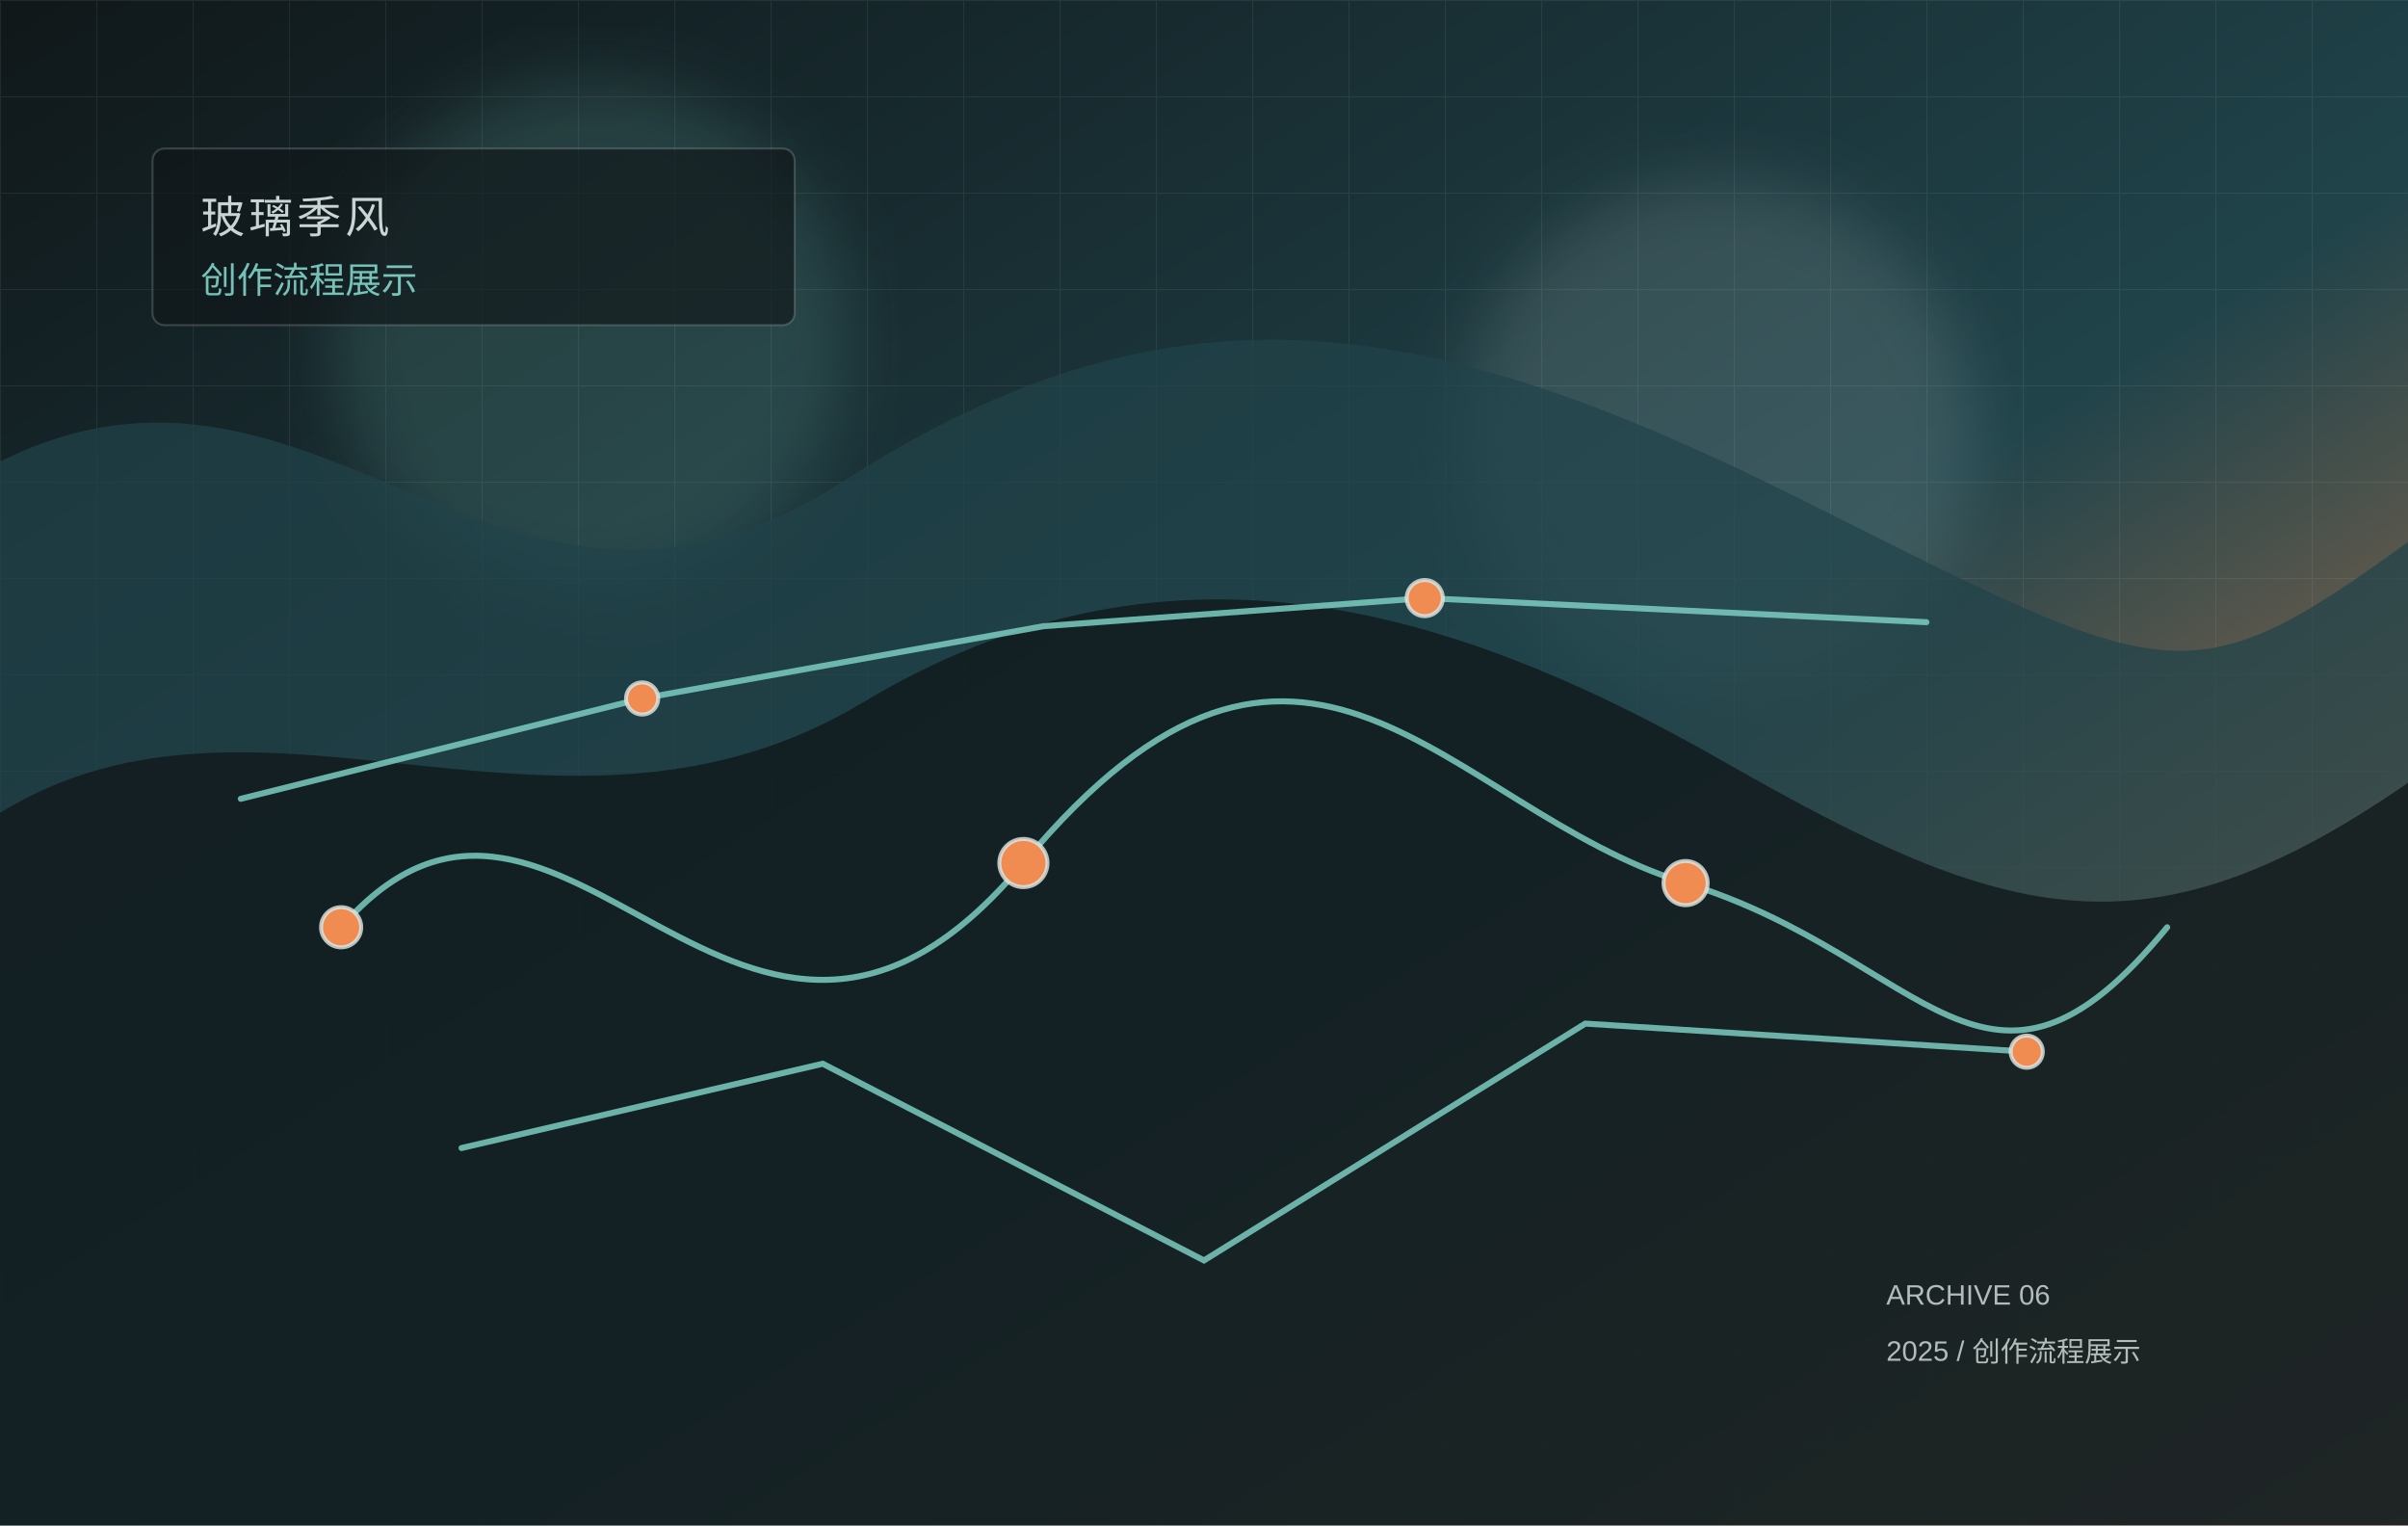
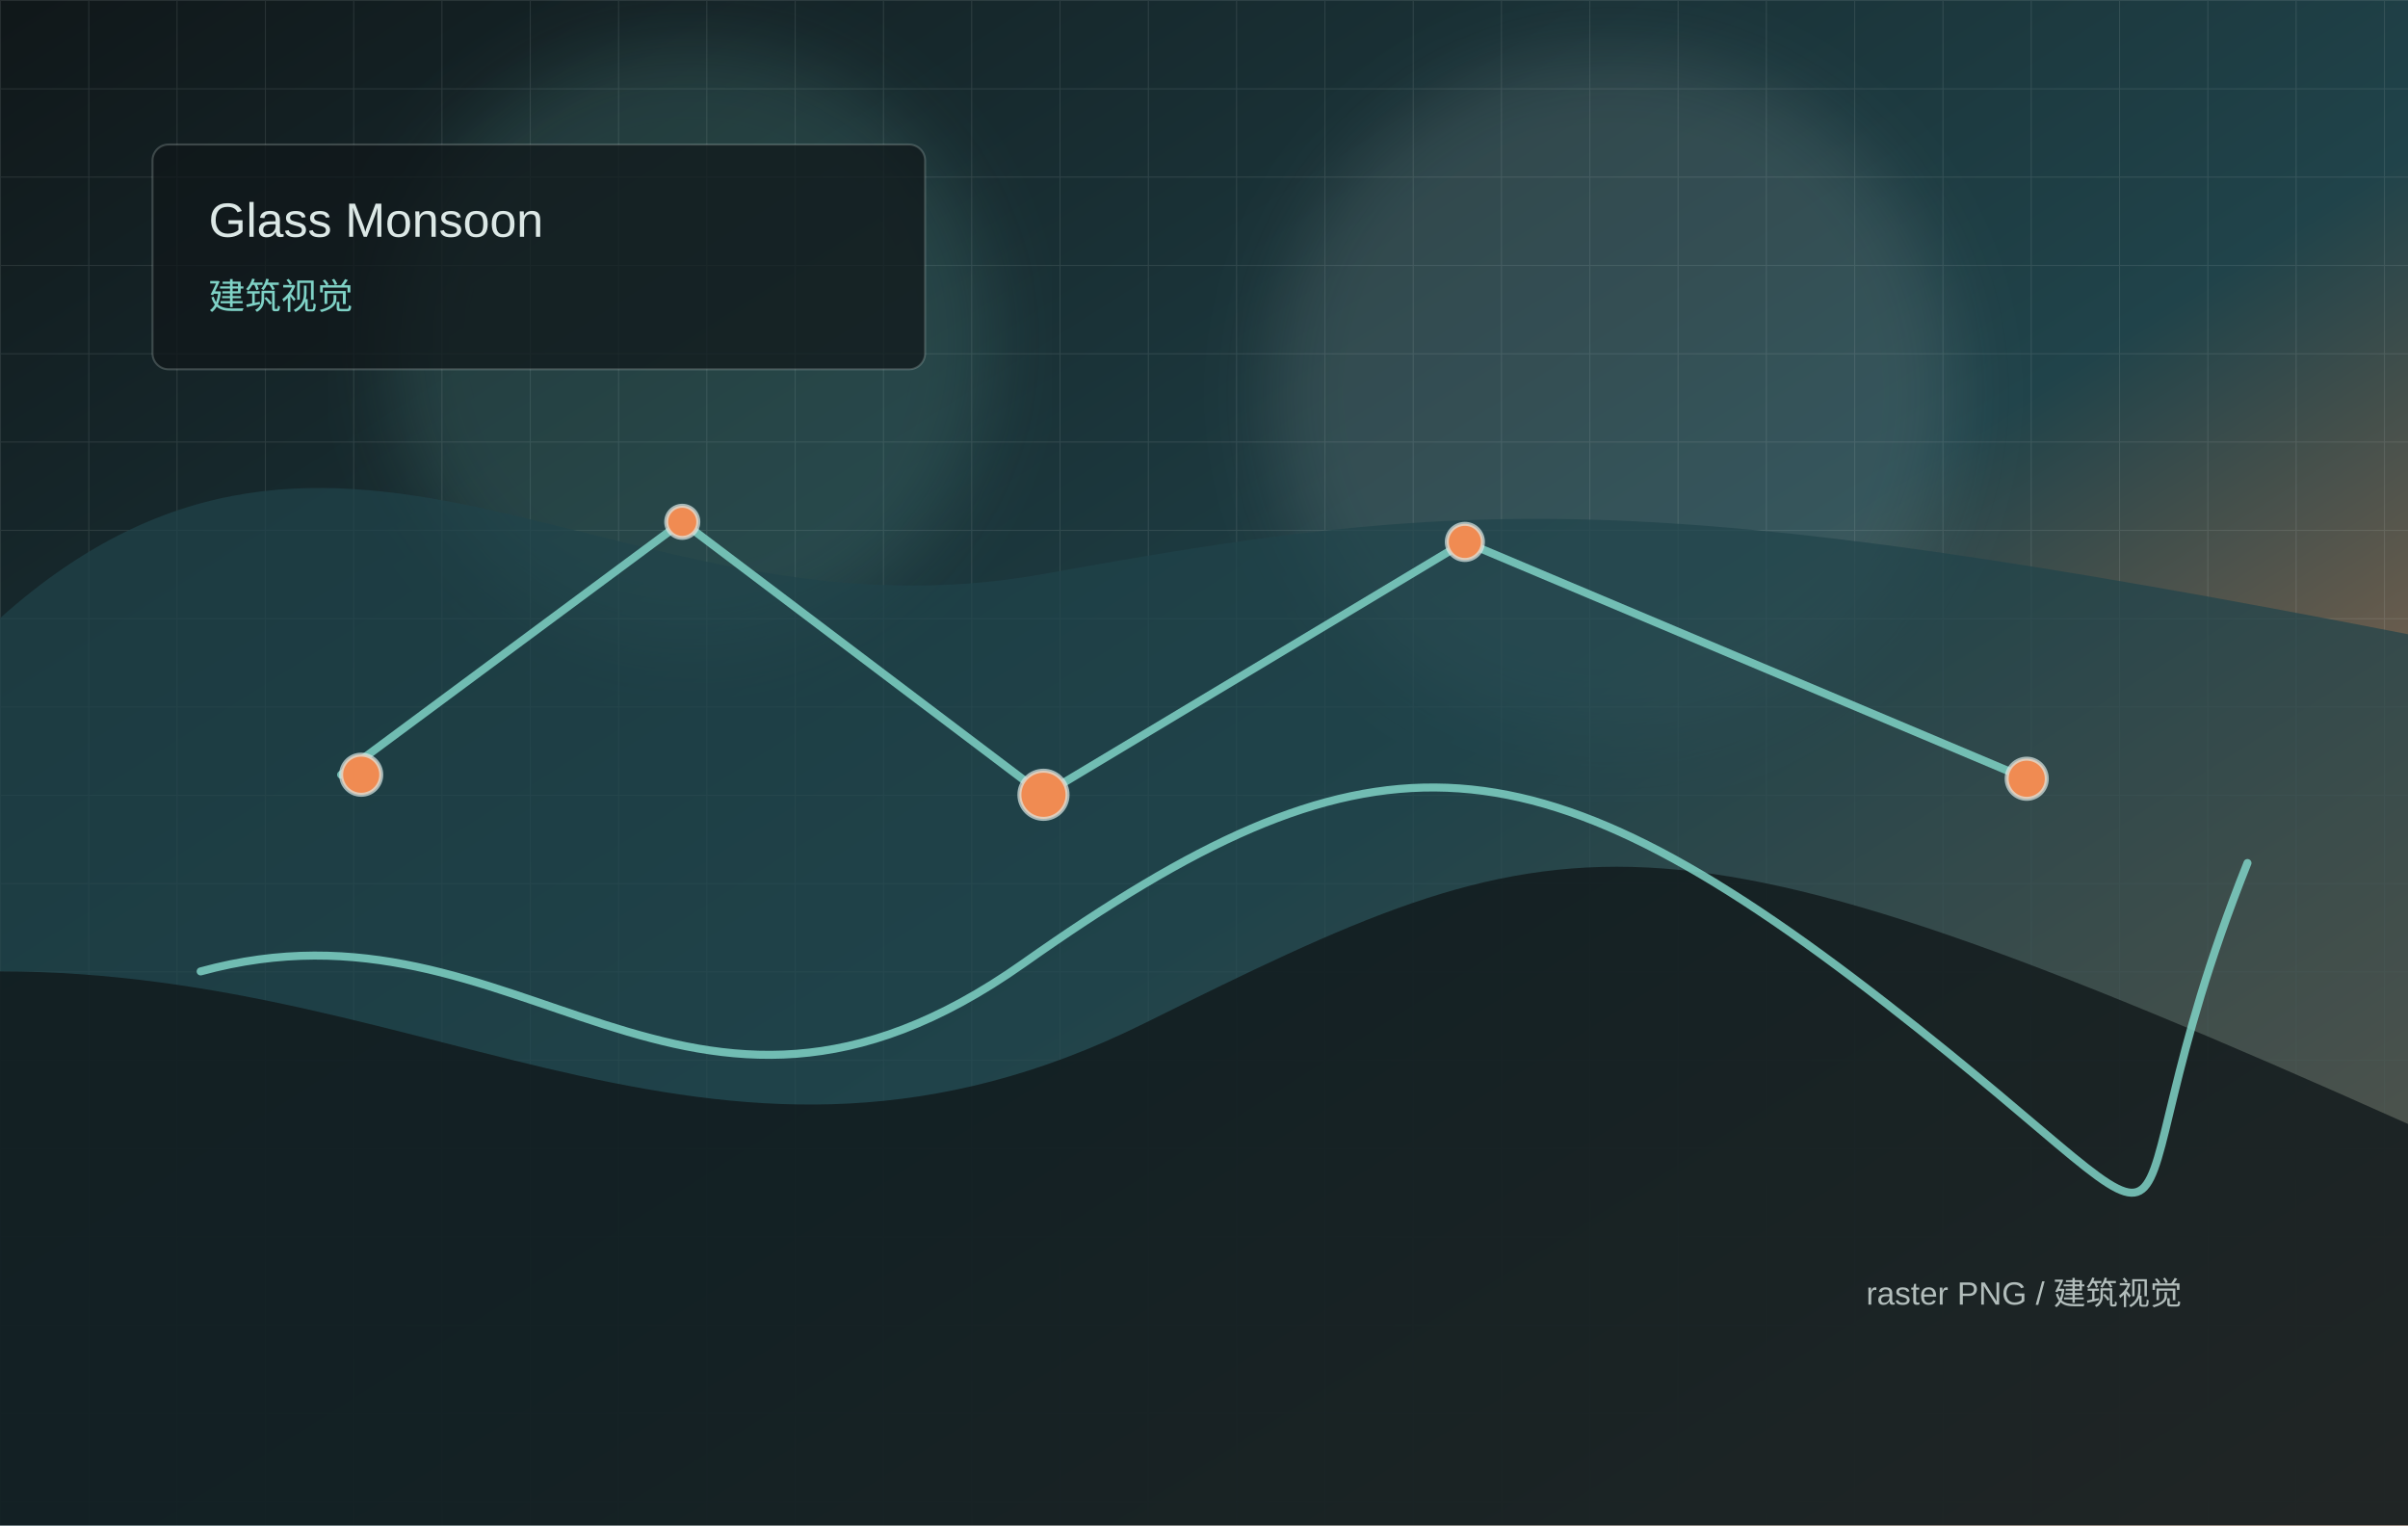
<svg xmlns="http://www.w3.org/2000/svg" viewBox="0 0 1200 760" role="img" aria-labelledby="title desc">
  <defs>
-     <linearGradient id="sky" x1="0" y1="0" x2="1" y2="1">
+     <linearGradient id="g" x1="0" y1="0" x2="1" y2="1">
      <stop offset="0" stop-color="#101719" />
-       <stop offset="0.56" stop-color="#20434a" />
+       <stop offset=".55" stop-color="#20434a" />
      <stop offset="1" stop-color="#f08b52" />
    </linearGradient>
-     <pattern id="grid" width="48" height="48" patternUnits="userSpaceOnUse">
-       <path d="M48 0H0V48" fill="none" stroke="#dce8e6" stroke-opacity=".12" stroke-width="1" />
+     <pattern id="grid" width="44" height="44" patternUnits="userSpaceOnUse">
+       <path d="M44 0H0V44" fill="none" stroke="#dce8e6" stroke-opacity=".11" />
    </pattern>
-     <filter id="soft">
-       <feGaussianBlur stdDeviation="16" />
+     <filter id="blur">
+       <feGaussianBlur stdDeviation="18" />
    </filter>
  </defs>
-   <rect width="1200" height="760" fill="url(#sky)" />
-   <rect width="1200" height="760" fill="url(#grid)" opacity=".65" />
-   <circle cx="294" cy="168" r="128" fill="#7fd2c6" opacity=".16" filter="url(#soft)" />
-   <circle cx="856" cy="218" r="128" fill="#dce8e6" opacity=".14" filter="url(#soft)" />
-   <path d="M0 230 C 160 150, 250 350, 420 240 S 720 160, 900 250 S 1090 350, 1200 270 V760 H0Z" fill="#20434a" opacity=".72" />
-   <path d="M0 405 C 130 325, 280 440, 430 350 S 720 300, 860 380 S 1070 480, 1200 390 V760 H0Z" fill="#101719" opacity=".78" />
-   <g fill="none" stroke="#7fd2c6" stroke-width="3" stroke-linecap="round" opacity=".82">
-     <path d="M170 462 C280 336, 370 598, 510 430 S720 403, 840 440 S990 572, 1080 462" />
-     <path d="M120 398 L320 348 L520 312 L710 298 L960 310" />
-     <path d="M230 572 L410 530 L600 628 L790 510 L1010 524" />
+   <rect width="1200" height="760" fill="url(#g)" />
+   <rect width="1200" height="760" fill="url(#grid)" />
+   <circle cx="344" cy="171" r="150" fill="#7fd2c6" opacity=".14" filter="url(#blur)" />
+   <circle cx="804" cy="196" r="170" fill="#dce8e6" opacity=".12" filter="url(#blur)" />
+   <path d="M0 308 C170 156, 310 324, 520 286 S820 242, 1200 316 V760 H0Z" fill="#20434a" opacity=".7" />
+   <path d="M0 484 C220 484, 360 614, 570 510 S820 390, 1200 560 V760 H0Z" fill="#101719" opacity=".78" />
+   <g fill="none" stroke="#7fd2c6" stroke-width="4" stroke-linecap="round" opacity=".85">
+     <path d="M100 484 C260 440, 340 600, 510 480 S760 360, 940 500 S1040 630, 1120 430" />
+     <path d="M170 386 L340 260 L520 396 L730 270 L1010 388" />
  </g>
-   <g fill="#f08b52" stroke="#dce8e6" stroke-opacity=".8" stroke-width="2">
-     <circle cx="170" cy="462" r="10" />
-     <circle cx="320" cy="348" r="8" />
-     <circle cx="510" cy="430" r="12" />
-     <circle cx="710" cy="298" r="9" />
-     <circle cx="840" cy="440" r="11" />
-     <circle cx="1010" cy="524" r="8" />
+   <g fill="#f08b52" stroke="#dce8e6" stroke-opacity=".7" stroke-width="2">
+     <circle cx="180" cy="386" r="10" />
+     <circle cx="340" cy="260" r="8" />
+     <circle cx="520" cy="396" r="12" />
+     <circle cx="730" cy="270" r="9" />
+     <circle cx="1010" cy="388" r="10" />
  </g>
-   <g opacity=".9">
-     <rect x="76" y="74" width="320" height="88" rx="6" fill="#101719" fill-opacity=".72" stroke="#dce8e6" stroke-opacity=".22" />
-     <text x="100" y="116" fill="#dce8e6" font-family="Arial, sans-serif" font-size="22" letter-spacing="2">玻璃季风</text>
-     <text x="100" y="146" fill="#7fd2c6" font-family="Arial, sans-serif" font-size="18">创作流程展示</text>
-   </g>
-   <g font-family="Arial, sans-serif" font-size="14" fill="#dce8e6" opacity=".78">
-     <text x="940" y="650">ARCHIVE 06</text>
-     <text x="940" y="678">2025 / 创作流程展示</text>
-   </g>
+   <rect x="76" y="72" width="385" height="112" rx="8" fill="#101719" fill-opacity=".72" stroke="#dce8e6" stroke-opacity=".22" />
+   <text x="104" y="118" fill="#dce8e6" font-family="Arial, sans-serif" font-size="24">Glass Monsoon</text>
+   <text x="104" y="154" fill="#7fd2c6" font-family="Arial, sans-serif" font-size="18">建筑视觉</text>
+   <text x="930" y="650" fill="#dce8e6" opacity=".78" font-family="Arial, sans-serif" font-size="16">raster PNG / 建筑视觉</text>
</svg>
